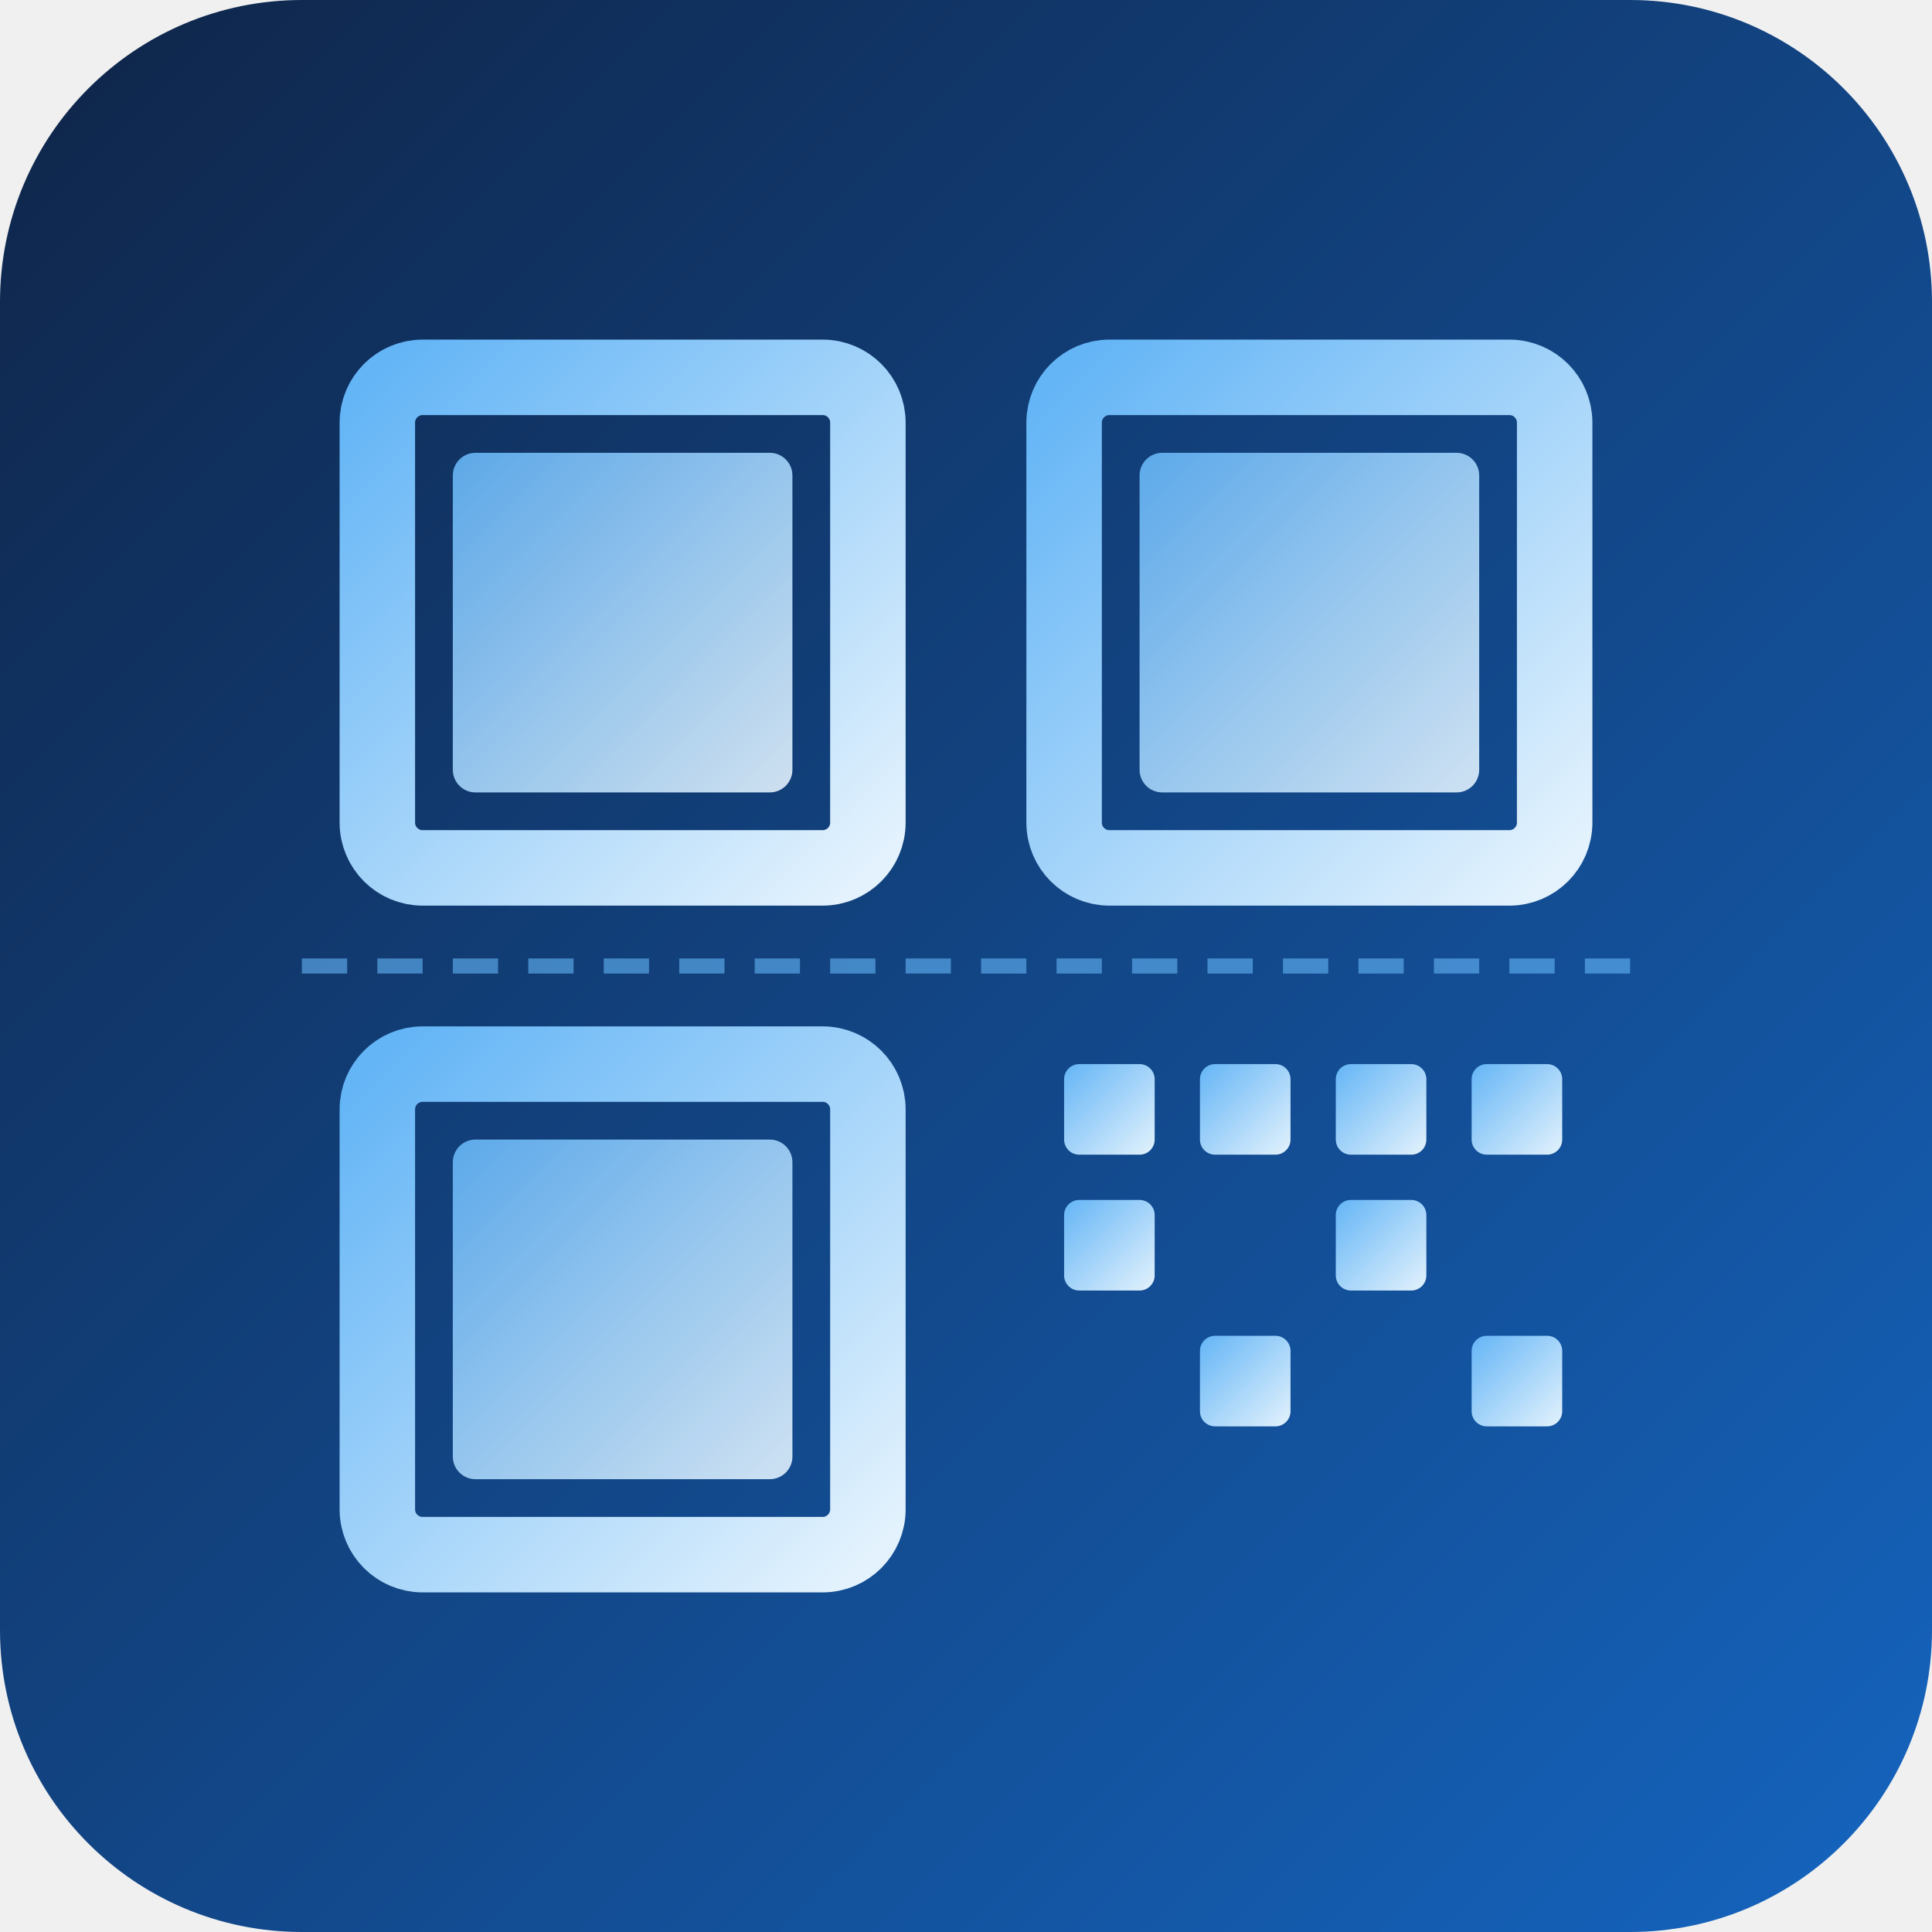
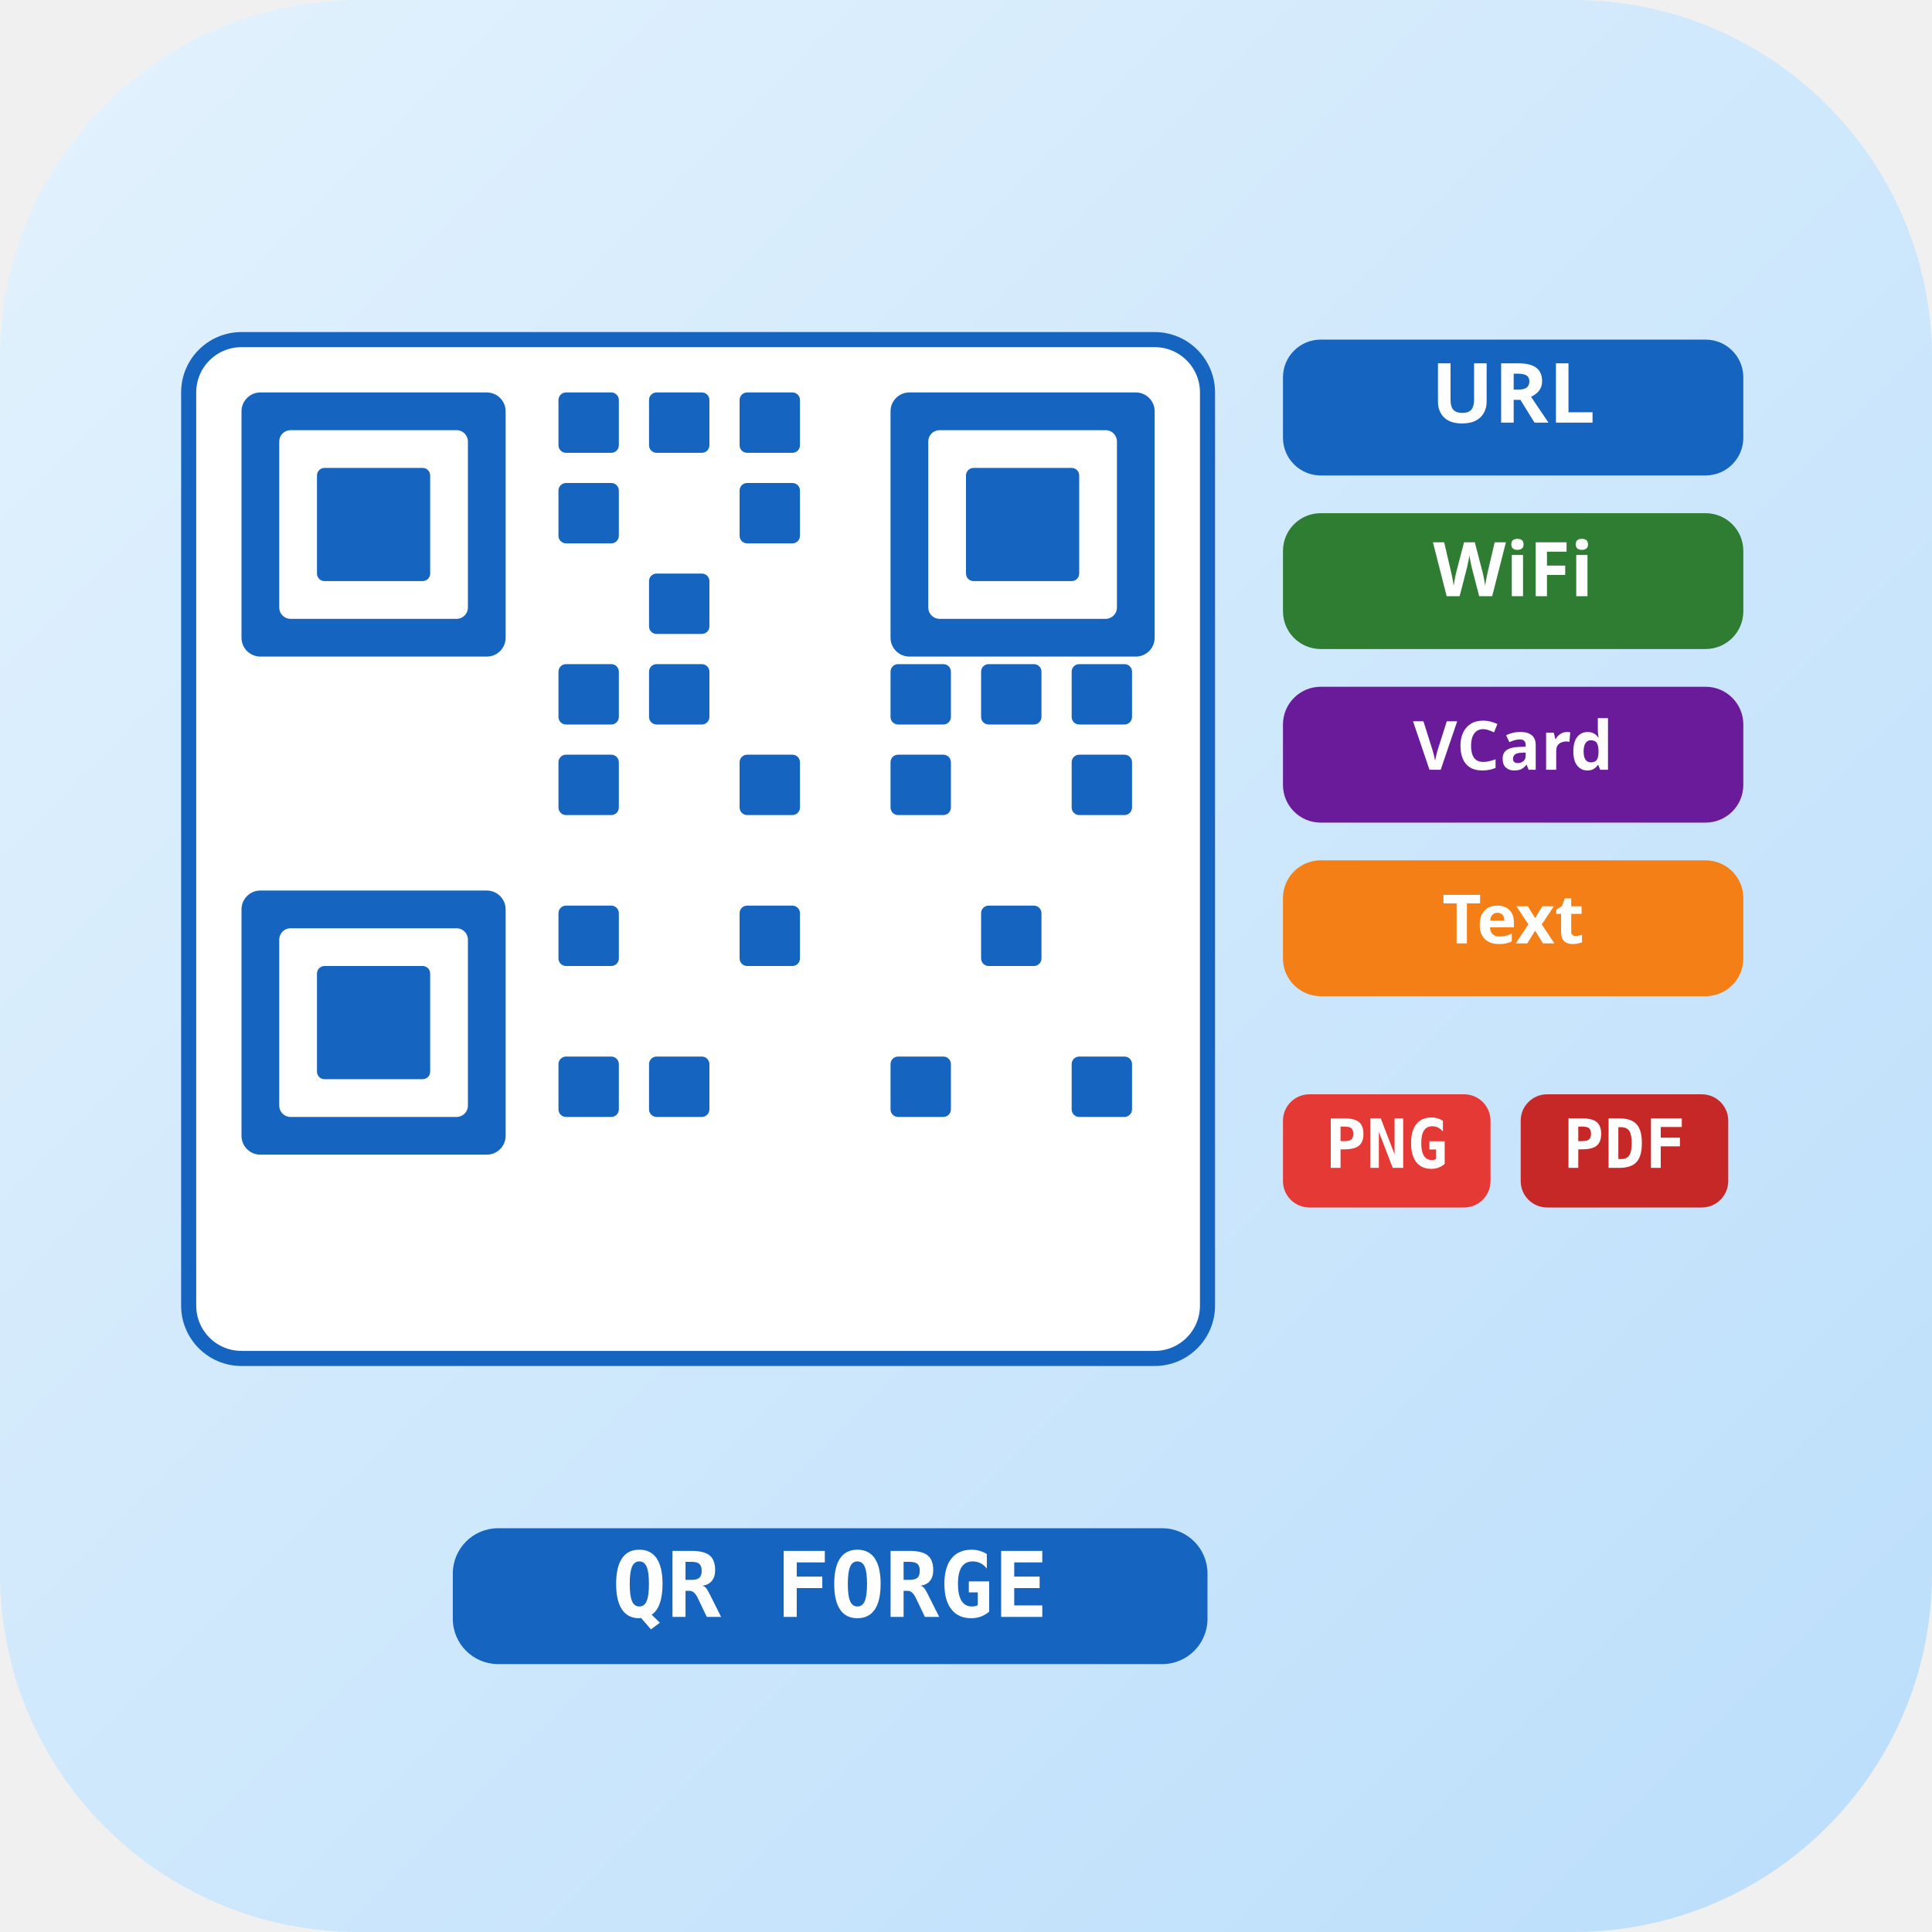
- <svg xmlns="http://www.w3.org/2000/svg" viewBox="0 0 512 512">
+ <svg xmlns="http://www.w3.org/2000/svg" viewBox="0 0 1024 1024">
  <defs>
-     <linearGradient id="bg" x1="0" y1="0" x2="1" y2="1">
-       <stop offset="0%" stop-color="#0F2447" />
-       <stop offset="100%" stop-color="#1565C0" />
-     </linearGradient>
-     <linearGradient id="qr" x1="0" y1="0" x2="1" y2="1">
-       <stop offset="0%" stop-color="#64B5F6" />
-       <stop offset="100%" stop-color="#E3F2FD" />
+     <linearGradient id="bg2" x1="0%" y1="0%" x2="100%" y2="100%">
+       <stop offset="0%" stop-color="#E3F2FD" />
+       <stop offset="100%" stop-color="#BBDEFB" />
    </linearGradient>
  </defs>
-   <rect width="512" height="512" rx="80" fill="url(#bg)" />
-   <rect x="100" y="100" width="130" height="130" rx="12" fill="none" stroke="url(#qr)" stroke-width="20" />
-   <rect x="120" y="120" width="90" height="90" rx="6" fill="url(#qr)" opacity="0.9" />
-   <rect x="282" y="100" width="130" height="130" rx="12" fill="none" stroke="url(#qr)" stroke-width="20" />
-   <rect x="302" y="120" width="90" height="90" rx="6" fill="url(#qr)" opacity="0.9" />
-   <rect x="100" y="282" width="130" height="130" rx="12" fill="none" stroke="url(#qr)" stroke-width="20" />
-   <rect x="120" y="302" width="90" height="90" rx="6" fill="url(#qr)" opacity="0.9" />
-   <rect x="282" y="282" width="24" height="24" rx="4" fill="url(#qr)" />
-   <rect x="318" y="282" width="24" height="24" rx="4" fill="url(#qr)" />
-   <rect x="354" y="282" width="24" height="24" rx="4" fill="url(#qr)" />
-   <rect x="282" y="318" width="24" height="24" rx="4" fill="url(#qr)" />
-   <rect x="354" y="318" width="24" height="24" rx="4" fill="url(#qr)" />
-   <rect x="318" y="354" width="24" height="24" rx="4" fill="url(#qr)" />
-   <rect x="390" y="282" width="24" height="24" rx="4" fill="url(#qr)" />
-   <rect x="390" y="354" width="24" height="24" rx="4" fill="url(#qr)" />
-   <line x1="80" y1="256" x2="432" y2="256" stroke="#64B5F6" stroke-width="4" stroke-dasharray="12,8" opacity="0.6" />
+   <rect width="1024" height="1024" rx="190" fill="url(#bg2)" />
+   <rect x="100" y="180" width="540" height="540" rx="28" fill="white" stroke="#1565C0" stroke-width="8" />
+   <rect x="128" y="208" width="140" height="140" rx="10" fill="#1565C0" />
+   <rect x="148" y="228" width="100" height="100" rx="6" fill="white" />
+   <rect x="168" y="248" width="60" height="60" rx="4" fill="#1565C0" />
+   <rect x="472" y="208" width="140" height="140" rx="10" fill="#1565C0" />
+   <rect x="492" y="228" width="100" height="100" rx="6" fill="white" />
+   <rect x="512" y="248" width="60" height="60" rx="4" fill="#1565C0" />
+   <rect x="128" y="472" width="140" height="140" rx="10" fill="#1565C0" />
+   <rect x="148" y="492" width="100" height="100" rx="6" fill="white" />
+   <rect x="168" y="512" width="60" height="60" rx="4" fill="#1565C0" />
+   <rect x="296" y="208" width="32" height="32" rx="4" fill="#1565C0" />
+   <rect x="344" y="208" width="32" height="32" rx="4" fill="#1565C0" />
+   <rect x="392" y="208" width="32" height="32" rx="4" fill="#1565C0" />
+   <rect x="296" y="256" width="32" height="32" rx="4" fill="#1565C0" />
+   <rect x="392" y="256" width="32" height="32" rx="4" fill="#1565C0" />
+   <rect x="344" y="304" width="32" height="32" rx="4" fill="#1565C0" />
+   <rect x="296" y="352" width="32" height="32" rx="4" fill="#1565C0" />
+   <rect x="344" y="352" width="32" height="32" rx="4" fill="#1565C0" />
+   <rect x="472" y="352" width="32" height="32" rx="4" fill="#1565C0" />
+   <rect x="520" y="352" width="32" height="32" rx="4" fill="#1565C0" />
+   <rect x="568" y="352" width="32" height="32" rx="4" fill="#1565C0" />
+   <rect x="296" y="400" width="32" height="32" rx="4" fill="#1565C0" />
+   <rect x="392" y="400" width="32" height="32" rx="4" fill="#1565C0" />
+   <rect x="472" y="400" width="32" height="32" rx="4" fill="#1565C0" />
+   <rect x="568" y="400" width="32" height="32" rx="4" fill="#1565C0" />
+   <rect x="296" y="480" width="32" height="32" rx="4" fill="#1565C0" />
+   <rect x="392" y="480" width="32" height="32" rx="4" fill="#1565C0" />
+   <rect x="520" y="480" width="32" height="32" rx="4" fill="#1565C0" />
+   <rect x="296" y="560" width="32" height="32" rx="4" fill="#1565C0" />
+   <rect x="344" y="560" width="32" height="32" rx="4" fill="#1565C0" />
+   <rect x="472" y="560" width="32" height="32" rx="4" fill="#1565C0" />
+   <rect x="568" y="560" width="32" height="32" rx="4" fill="#1565C0" />
+   <rect x="680" y="180" width="244" height="72" rx="20" fill="#1565C0" />
+   <text x="802" y="224" font-family="'Segoe UI', sans-serif" font-size="44" fill="white" text-anchor="middle" font-weight="700">URL</text>
+   <rect x="680" y="272" width="244" height="72" rx="20" fill="#2E7D32" />
+   <text x="802" y="316" font-family="'Segoe UI', sans-serif" font-size="40" fill="white" text-anchor="middle" font-weight="700">WiFi</text>
+   <rect x="680" y="364" width="244" height="72" rx="20" fill="#6A1B9A" />
+   <text x="802" y="408" font-family="'Segoe UI', sans-serif" font-size="36" fill="white" text-anchor="middle" font-weight="700">VCard</text>
+   <rect x="680" y="456" width="244" height="72" rx="20" fill="#F57F17" />
+   <text x="802" y="500" font-family="'Segoe UI', sans-serif" font-size="36" fill="white" text-anchor="middle" font-weight="700">Text</text>
+   <rect x="680" y="580" width="110" height="60" rx="14" fill="#E53935" />
+   <text x="735" y="619" font-family="'Consolas', monospace" font-size="36" fill="white" text-anchor="middle" font-weight="700">PNG</text>
+   <rect x="806" y="580" width="110" height="60" rx="14" fill="#C62828" />
+   <text x="861" y="619" font-family="'Consolas', monospace" font-size="36" fill="white" text-anchor="middle" font-weight="700">PDF</text>
+   <rect x="240" y="810" width="400" height="72" rx="24" fill="#1565C0" />
+   <text x="440" y="857" font-family="'Consolas', monospace" font-size="48" fill="white" text-anchor="middle" font-weight="700">QR FORGE</text>
</svg>
